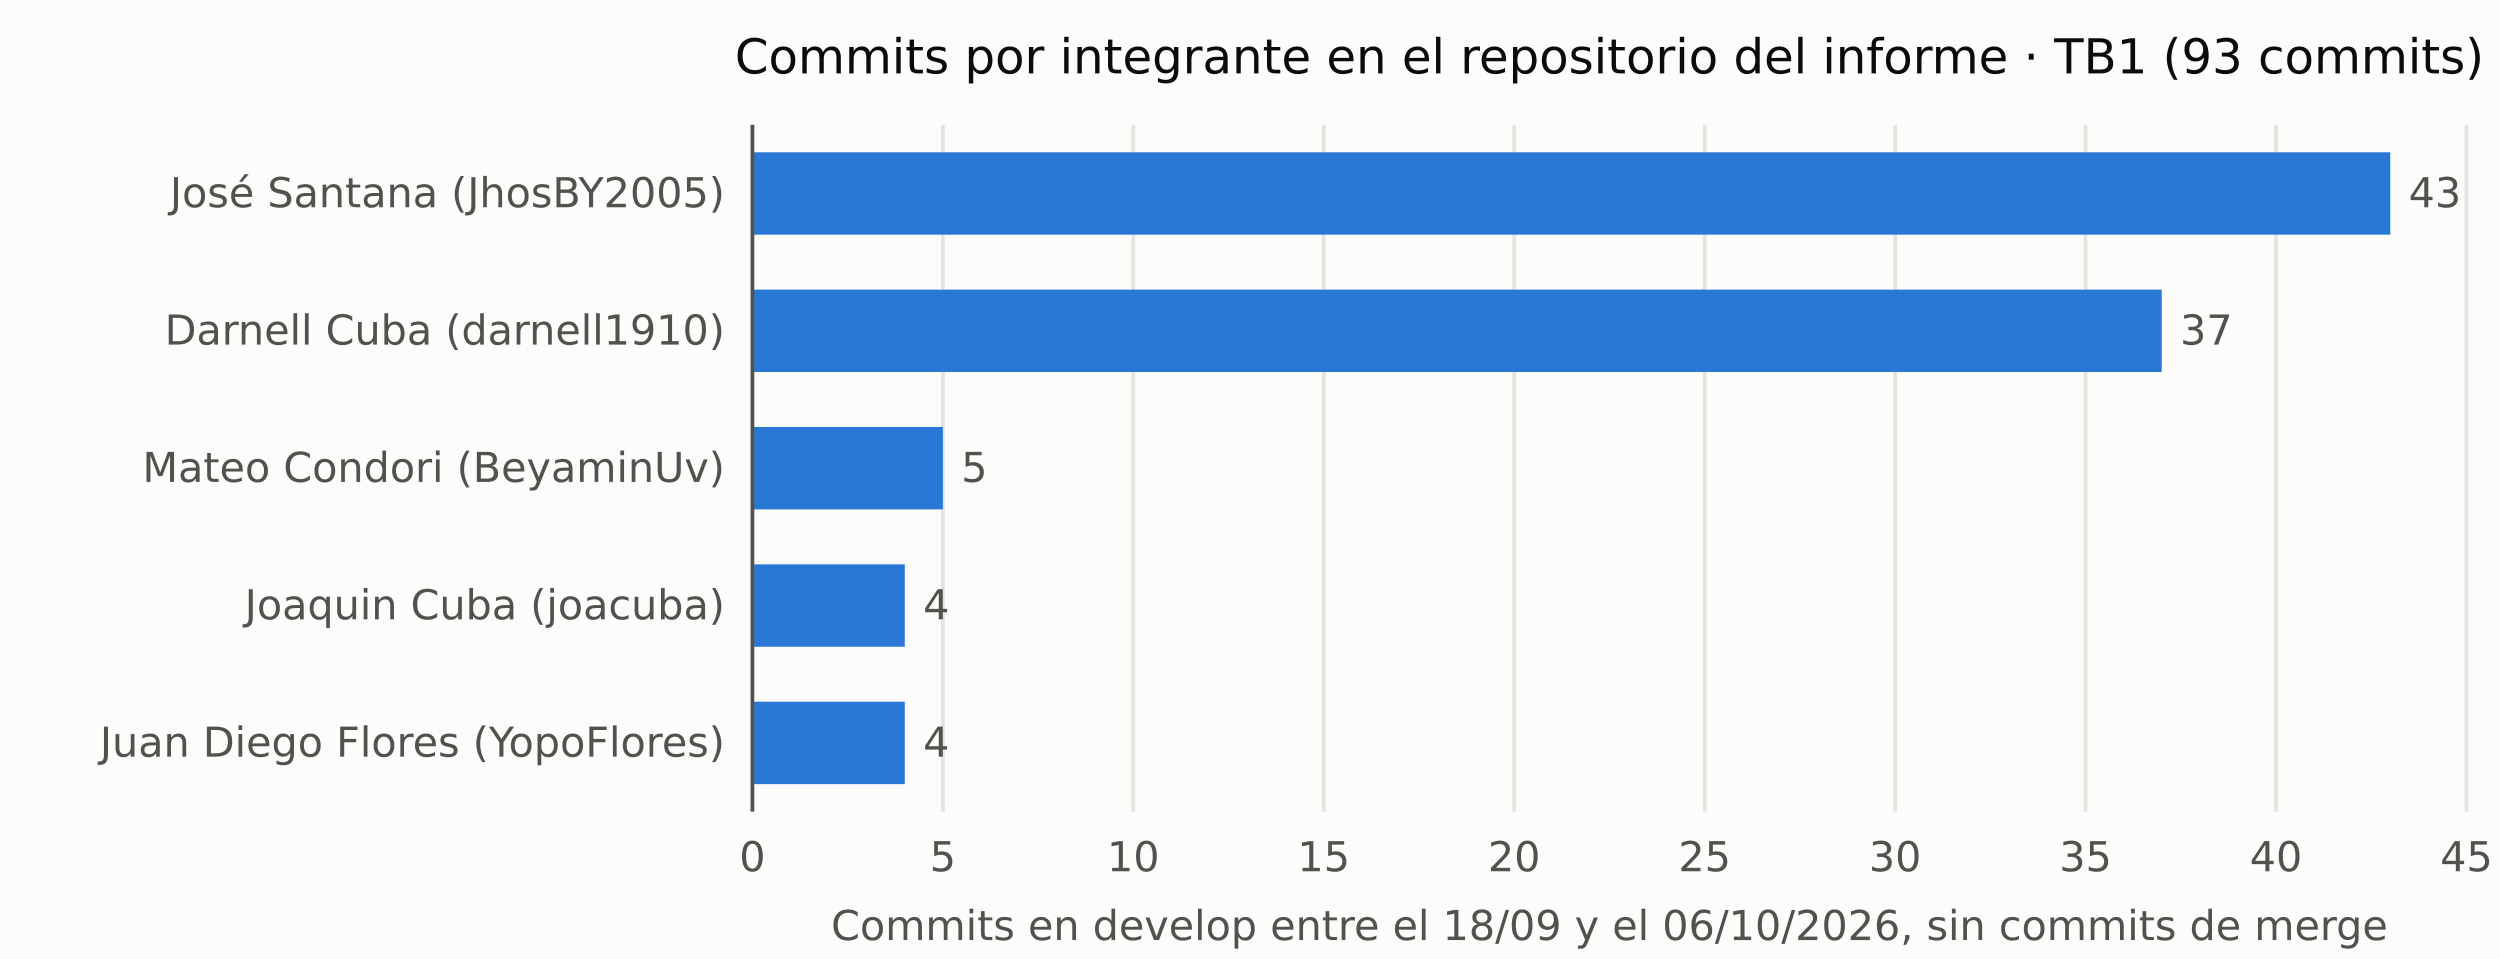
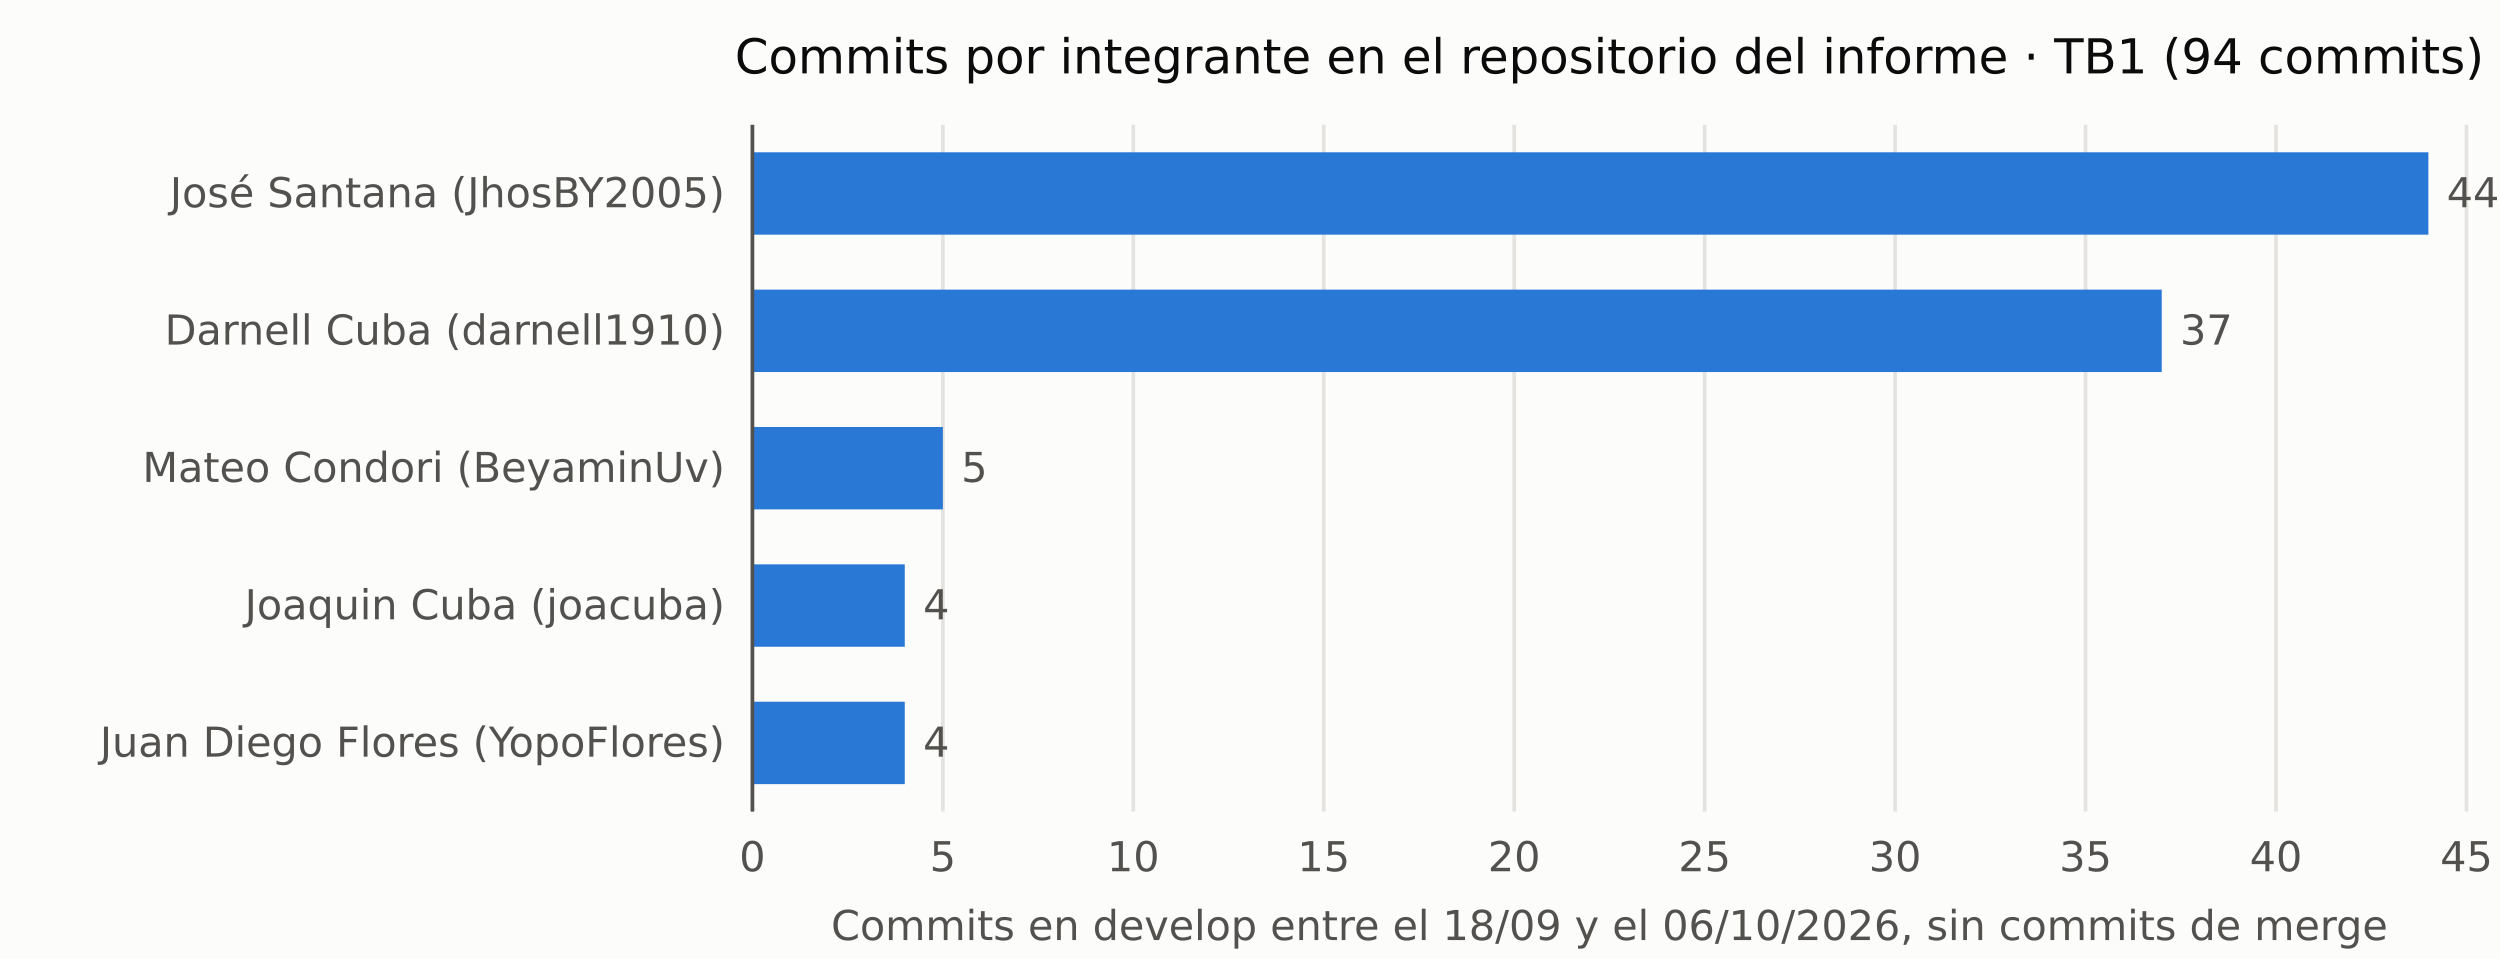
<svg xmlns="http://www.w3.org/2000/svg" width="544.912pt" height="208.999pt" viewBox="0 0 544.912 208.999" version="1.1">
  <rect x="0" y="0" width="544.912" height="208.999" fill="#fcfcfb" />
-   <text x="350.8" y="16" text-anchor="middle" style="font-family:'DejaVu Sans',Verdana,Arial,sans-serif;font-size:10.5px;fill:#0b0b0b">Commits por integrante en el repositorio del informe · TB1 (93 commits)</text>
+   <text x="350.8" y="16" text-anchor="middle" style="font-family:'DejaVu Sans',Verdana,Arial,sans-serif;font-size:10.5px;fill:#0b0b0b">Commits por integrante en el repositorio del informe · TB1 (94 commits)</text>
  <line x1="164.00" y1="27.2" x2="164.00" y2="176.90" stroke="#e4e3df" stroke-width="0.8" />
  <text x="164.00" y="189.90" text-anchor="middle" style="font-family:'DejaVu Sans',Verdana,Arial,sans-serif;font-size:9px;fill:#52514e">0</text>
  <line x1="205.51" y1="27.2" x2="205.51" y2="176.90" stroke="#e4e3df" stroke-width="0.8" />
  <text x="205.51" y="189.90" text-anchor="middle" style="font-family:'DejaVu Sans',Verdana,Arial,sans-serif;font-size:9px;fill:#52514e">5</text>
  <line x1="247.02" y1="27.2" x2="247.02" y2="176.90" stroke="#e4e3df" stroke-width="0.8" />
  <text x="247.02" y="189.90" text-anchor="middle" style="font-family:'DejaVu Sans',Verdana,Arial,sans-serif;font-size:9px;fill:#52514e">10</text>
  <line x1="288.53" y1="27.2" x2="288.53" y2="176.90" stroke="#e4e3df" stroke-width="0.8" />
  <text x="288.53" y="189.90" text-anchor="middle" style="font-family:'DejaVu Sans',Verdana,Arial,sans-serif;font-size:9px;fill:#52514e">15</text>
  <line x1="330.04" y1="27.2" x2="330.04" y2="176.90" stroke="#e4e3df" stroke-width="0.8" />
  <text x="330.04" y="189.90" text-anchor="middle" style="font-family:'DejaVu Sans',Verdana,Arial,sans-serif;font-size:9px;fill:#52514e">20</text>
  <line x1="371.56" y1="27.2" x2="371.56" y2="176.90" stroke="#e4e3df" stroke-width="0.8" />
  <text x="371.56" y="189.90" text-anchor="middle" style="font-family:'DejaVu Sans',Verdana,Arial,sans-serif;font-size:9px;fill:#52514e">25</text>
  <line x1="413.07" y1="27.2" x2="413.07" y2="176.90" stroke="#e4e3df" stroke-width="0.8" />
  <text x="413.07" y="189.90" text-anchor="middle" style="font-family:'DejaVu Sans',Verdana,Arial,sans-serif;font-size:9px;fill:#52514e">30</text>
  <line x1="454.58" y1="27.2" x2="454.58" y2="176.90" stroke="#e4e3df" stroke-width="0.8" />
  <text x="454.58" y="189.90" text-anchor="middle" style="font-family:'DejaVu Sans',Verdana,Arial,sans-serif;font-size:9px;fill:#52514e">35</text>
  <line x1="496.09" y1="27.2" x2="496.09" y2="176.90" stroke="#e4e3df" stroke-width="0.8" />
  <text x="496.09" y="189.90" text-anchor="middle" style="font-family:'DejaVu Sans',Verdana,Arial,sans-serif;font-size:9px;fill:#52514e">40</text>
  <line x1="537.60" y1="27.2" x2="537.60" y2="176.90" stroke="#e4e3df" stroke-width="0.8" />
  <text x="537.60" y="189.90" text-anchor="middle" style="font-family:'DejaVu Sans',Verdana,Arial,sans-serif;font-size:9px;fill:#52514e">45</text>
-   <rect x="164.0" y="33.19" width="357.00" height="17.96" fill="#2a78d6" />
+   <rect x="164.0" y="33.19" width="365.30" height="17.96" fill="#2a78d6" />
  <text x="158.0" y="45.17" text-anchor="end" style="font-family:'DejaVu Sans',Verdana,Arial,sans-serif;font-size:9px;fill:#52514e">José Santana (JhosBY2005)</text>
-   <text x="525.00" y="45.17" style="font-family:'DejaVu Sans',Verdana,Arial,sans-serif;font-size:9px;fill:#52514e">43</text>
+   <text x="533.30" y="45.17" style="font-family:'DejaVu Sans',Verdana,Arial,sans-serif;font-size:9px;fill:#52514e">44</text>
  <rect x="164.0" y="63.13" width="307.18" height="17.96" fill="#2a78d6" />
  <text x="158.0" y="75.11" text-anchor="end" style="font-family:'DejaVu Sans',Verdana,Arial,sans-serif;font-size:9px;fill:#52514e">Darnell Cuba (darnell1910)</text>
  <text x="475.18" y="75.11" style="font-family:'DejaVu Sans',Verdana,Arial,sans-serif;font-size:9px;fill:#52514e">37</text>
  <rect x="164.0" y="93.07" width="41.51" height="17.96" fill="#2a78d6" />
  <text x="158.0" y="105.05" text-anchor="end" style="font-family:'DejaVu Sans',Verdana,Arial,sans-serif;font-size:9px;fill:#52514e">Mateo Condori (BeyaminUv)</text>
  <text x="209.51" y="105.05" style="font-family:'DejaVu Sans',Verdana,Arial,sans-serif;font-size:9px;fill:#52514e">5</text>
  <rect x="164.0" y="123.01" width="33.21" height="17.96" fill="#2a78d6" />
  <text x="158.0" y="134.99" text-anchor="end" style="font-family:'DejaVu Sans',Verdana,Arial,sans-serif;font-size:9px;fill:#52514e">Joaquin Cuba (joacuba)</text>
  <text x="201.21" y="134.99" style="font-family:'DejaVu Sans',Verdana,Arial,sans-serif;font-size:9px;fill:#52514e">4</text>
  <rect x="164.0" y="152.95" width="33.21" height="17.96" fill="#2a78d6" />
  <text x="158.0" y="164.93" text-anchor="end" style="font-family:'DejaVu Sans',Verdana,Arial,sans-serif;font-size:9px;fill:#52514e">Juan Diego Flores (YopoFlores)</text>
  <text x="201.21" y="164.93" style="font-family:'DejaVu Sans',Verdana,Arial,sans-serif;font-size:9px;fill:#52514e">4</text>
  <line x1="164.0" y1="27.2" x2="164.0" y2="176.90" stroke="#52514e" stroke-width="0.8" />
  <text x="350.8" y="204.90" text-anchor="middle" style="font-family:'DejaVu Sans',Verdana,Arial,sans-serif;font-size:9px;fill:#52514e">Commits en develop entre el 18/09 y el 06/10/2026, sin commits de merge</text>
</svg>
